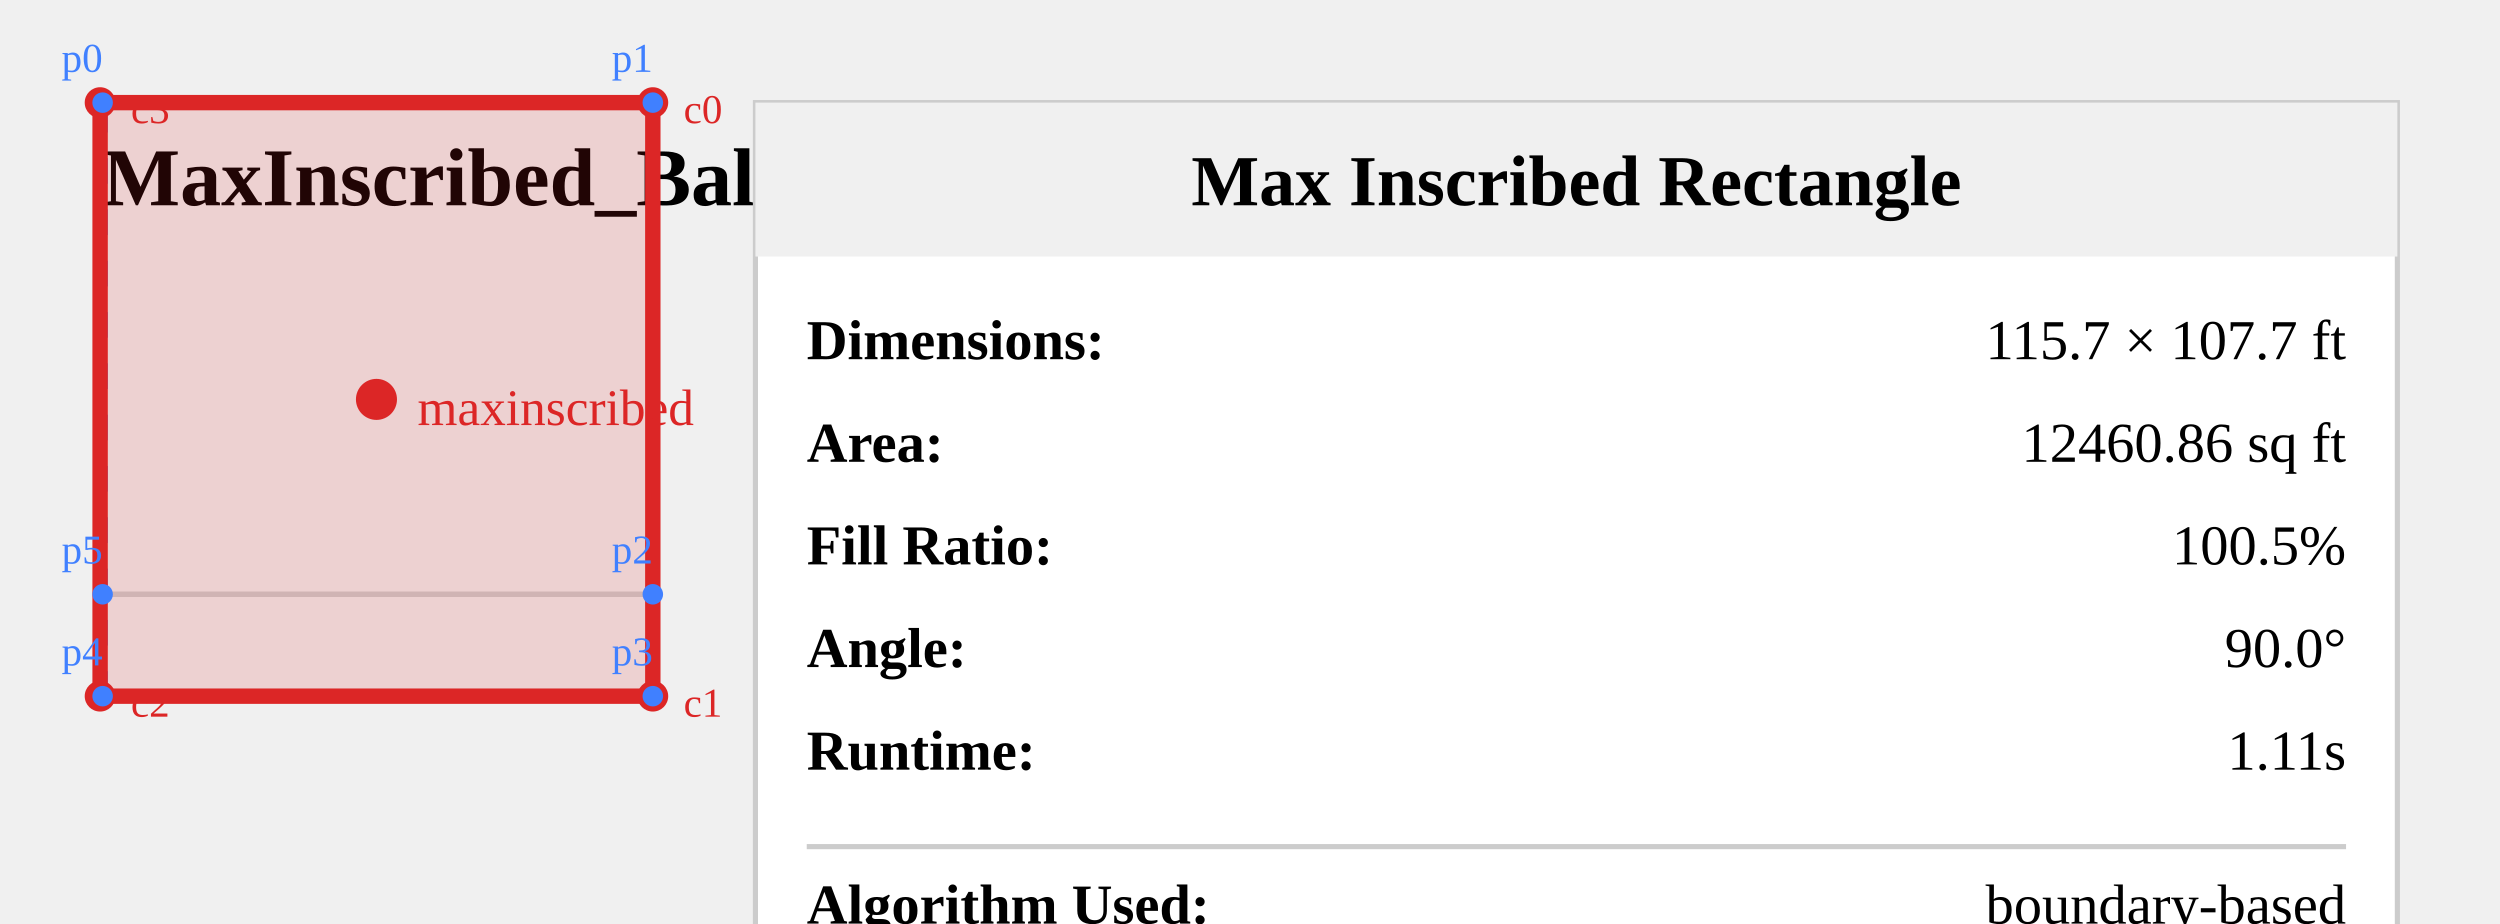
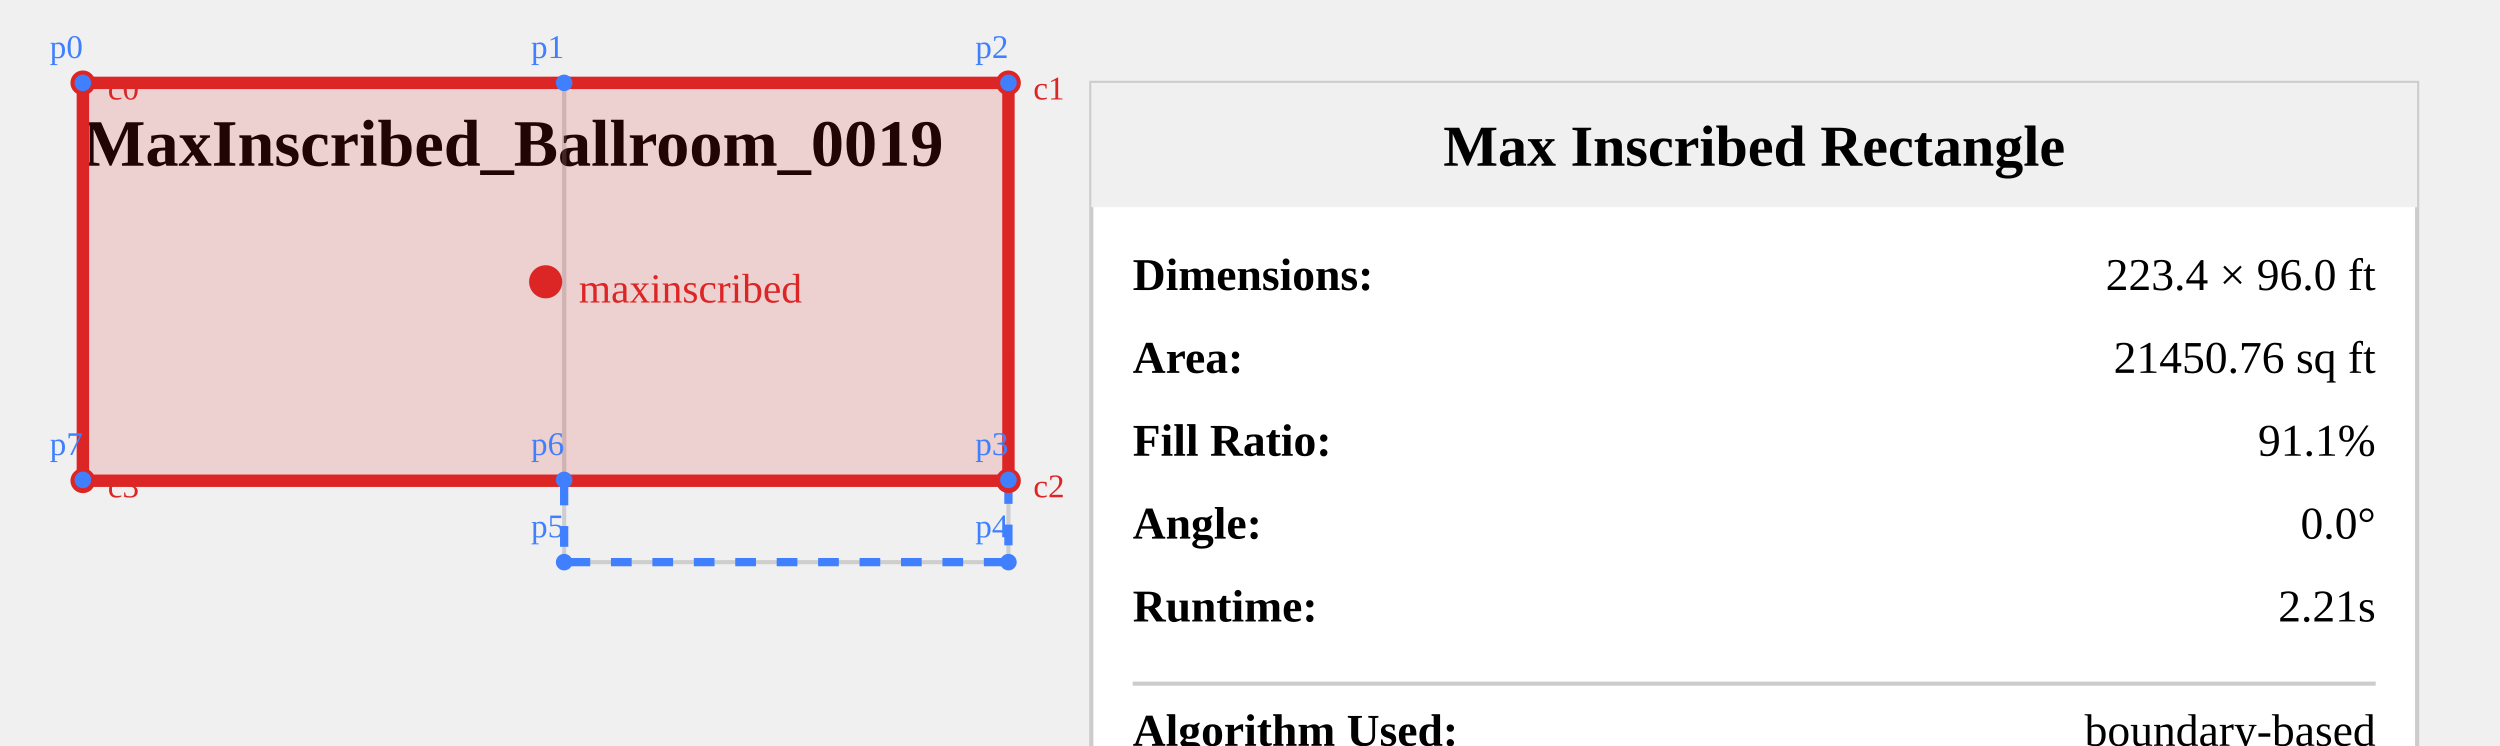
- <svg xmlns="http://www.w3.org/2000/svg" viewBox="330.97 12.256 487.229 180" width="487.229" height="180" style="background: white;">
-   <text x="350.97" y="52.256" font-size="16" font-weight="bold" fill="#000">
+ <svg xmlns="http://www.w3.org/2000/svg" viewBox="214.808 12.256 603.39 180" width="603.39" height="180" style="background: white;">
+   <text x="234.808" y="52.256" font-size="16" font-weight="bold" fill="#000">
    MaxInscribed_Ballroom_0019
  </text>
  <g opacity="0.3">
    <path id="Ballroom_Aisle_34" d="m 458.199,128.077 v 19.857 l -107.227,0 v -19.857 z" fill="none" stroke="#808080" stroke-width="1" />
+     <path id="Ballroom_Room_1" d="M 350.971,32.256 V 128.077 H 234.808 V 32.256 Z" fill="none" stroke="#808080" stroke-width="1" />
    <path id="Ballroom_Room_3" d="m 458.199,32.256 0,95.822 H 350.971 V 32.256 Z" fill="none" stroke="#808080" stroke-width="1" />
  </g>
-   <polygon points="350.97,32.26 458.199,32.256 458.199,128.077 458.199,147.934 350.971,147.934 350.971,128.077" fill="none" stroke="#4080ff" stroke-width="2" stroke-dasharray="5,5" />
-   <polygon points="458.199,32.256 458.199,147.934 350.479,147.934 350.479,32.256" fill="rgba(220, 38, 38, 0.15)" stroke="#dc2626" stroke-width="3" />
-   <circle cx="404.339" cy="90.095" r="4" fill="#dc2626" />
-   <text x="412.339" y="95.095" font-size="10" fill="#dc2626">maxinscribed</text>
+   <polygon points="234.81,32.26 350.971,32.256 458.199,32.256 458.199,128.077 458.199,147.934 350.971,147.934 350.971,128.077 234.808,128.077" fill="none" stroke="#4080ff" stroke-width="2" stroke-dasharray="5,5" />
+   <polygon points="234.81,32.26 458.199,32.256 458.201,128.28 234.812,128.284" fill="rgba(220, 38, 38, 0.15)" stroke="#dc2626" stroke-width="3" />
+   <circle cx="346.505" cy="80.27" r="4" fill="#dc2626" />
+   <text x="354.505" y="85.27" font-size="10" fill="#dc2626">maxinscribed</text>
+   <circle cx="234.81" cy="32.26" r="3" fill="#dc2626" />
+   <text x="240.81" y="36.26" font-size="8" fill="#dc2626">c0</text>
  <circle cx="458.199" cy="32.256" r="3" fill="#dc2626" />
-   <text x="464.199" y="36.256" font-size="8" fill="#dc2626">c0</text>
-   <circle cx="458.199" cy="147.934" r="3" fill="#dc2626" />
-   <text x="464.199" y="151.934" font-size="8" fill="#dc2626">c1</text>
-   <circle cx="350.479" cy="147.934" r="3" fill="#dc2626" />
-   <text x="356.479" y="151.934" font-size="8" fill="#dc2626">c2</text>
-   <circle cx="350.479" cy="32.256" r="3" fill="#dc2626" />
-   <text x="356.479" y="36.256" font-size="8" fill="#dc2626">c3</text>
-   <circle cx="350.97" cy="32.26" r="2" fill="#4080ff" />
-   <text x="342.97" y="26.26" font-size="8" fill="#4080ff">p0</text>
+   <text x="464.199" y="36.256" font-size="8" fill="#dc2626">c1</text>
+   <circle cx="458.201" cy="128.28" r="3" fill="#dc2626" />
+   <text x="464.201" y="132.28" font-size="8" fill="#dc2626">c2</text>
+   <circle cx="234.812" cy="128.284" r="3" fill="#dc2626" />
+   <text x="240.812" y="132.284" font-size="8" fill="#dc2626">c3</text>
+   <circle cx="234.81" cy="32.26" r="2" fill="#4080ff" />
+   <text x="226.81" y="26.26" font-size="8" fill="#4080ff">p0</text>
+   <circle cx="350.971" cy="32.256" r="2" fill="#4080ff" />
+   <text x="342.971" y="26.256" font-size="8" fill="#4080ff">p1</text>
  <circle cx="458.199" cy="32.256" r="2" fill="#4080ff" />
-   <text x="450.199" y="26.256" font-size="8" fill="#4080ff">p1</text>
+   <text x="450.199" y="26.256" font-size="8" fill="#4080ff">p2</text>
  <circle cx="458.199" cy="128.077" r="2" fill="#4080ff" />
-   <text x="450.199" y="122.077" font-size="8" fill="#4080ff">p2</text>
+   <text x="450.199" y="122.077" font-size="8" fill="#4080ff">p3</text>
  <circle cx="458.199" cy="147.934" r="2" fill="#4080ff" />
-   <text x="450.199" y="141.934" font-size="8" fill="#4080ff">p3</text>
+   <text x="450.199" y="141.934" font-size="8" fill="#4080ff">p4</text>
  <circle cx="350.971" cy="147.934" r="2" fill="#4080ff" />
-   <text x="342.971" y="141.934" font-size="8" fill="#4080ff">p4</text>
+   <text x="342.971" y="141.934" font-size="8" fill="#4080ff">p5</text>
  <circle cx="350.971" cy="128.077" r="2" fill="#4080ff" />
-   <text x="342.971" y="122.077" font-size="8" fill="#4080ff">p5</text>
+   <text x="342.971" y="122.077" font-size="8" fill="#4080ff">p6</text>
+   <circle cx="234.808" cy="128.077" r="2" fill="#4080ff" />
+   <text x="226.808" y="122.077" font-size="8" fill="#4080ff">p7</text>
  <g transform="translate(478.1986, 32.25559)">
    <rect x="0" y="0" width="320" height="200" fill="white" stroke="#ccc" stroke-width="1" />
    <rect x="0" y="0" width="320" height="30" fill="#f0f0f0" />
    <text x="160" y="20" font-size="14" font-weight="bold" text-anchor="middle">Max Inscribed Rectangle</text>
    <text x="10" y="50" font-size="11" font-weight="bold">Dimensions:</text>
-     <text x="310" y="50" font-size="11" text-anchor="end">115.7 × 107.7 ft</text>
+     <text x="310" y="50" font-size="11" text-anchor="end">223.4 × 96.0 ft</text>
    <text x="10" y="70" font-size="11" font-weight="bold">Area:</text>
-     <text x="310" y="70" font-size="11" text-anchor="end">12460.86 sq ft</text>
+     <text x="310" y="70" font-size="11" text-anchor="end">21450.76 sq ft</text>
    <text x="10" y="90" font-size="11" font-weight="bold">Fill Ratio:</text>
-     <text x="310" y="90" font-size="11" text-anchor="end">100.5%</text>
+     <text x="310" y="90" font-size="11" text-anchor="end">91.1%</text>
    <text x="10" y="110" font-size="11" font-weight="bold">Angle:</text>
-     <text x="310" y="110" font-size="11" text-anchor="end">90.0°</text>
+     <text x="310" y="110" font-size="11" text-anchor="end">0.0°</text>
    <text x="10" y="130" font-size="11" font-weight="bold">Runtime:</text>
-     <text x="310" y="130" font-size="11" text-anchor="end">1.11s</text>
+     <text x="310" y="130" font-size="11" text-anchor="end">2.21s</text>
    <line x1="10" x2="310" y1="145" y2="145" stroke="#ccc" stroke-width="1" />
    <text x="10" y="160" font-size="11" font-weight="bold">Algorithm Used:</text>
    <text x="310" y="160" font-size="11" text-anchor="end">boundary-based</text>
    <text x="10" y="180" font-size="10" fill="#666">Boundary: ✓ | Optimized: ✓</text>
  </g>
</svg>
